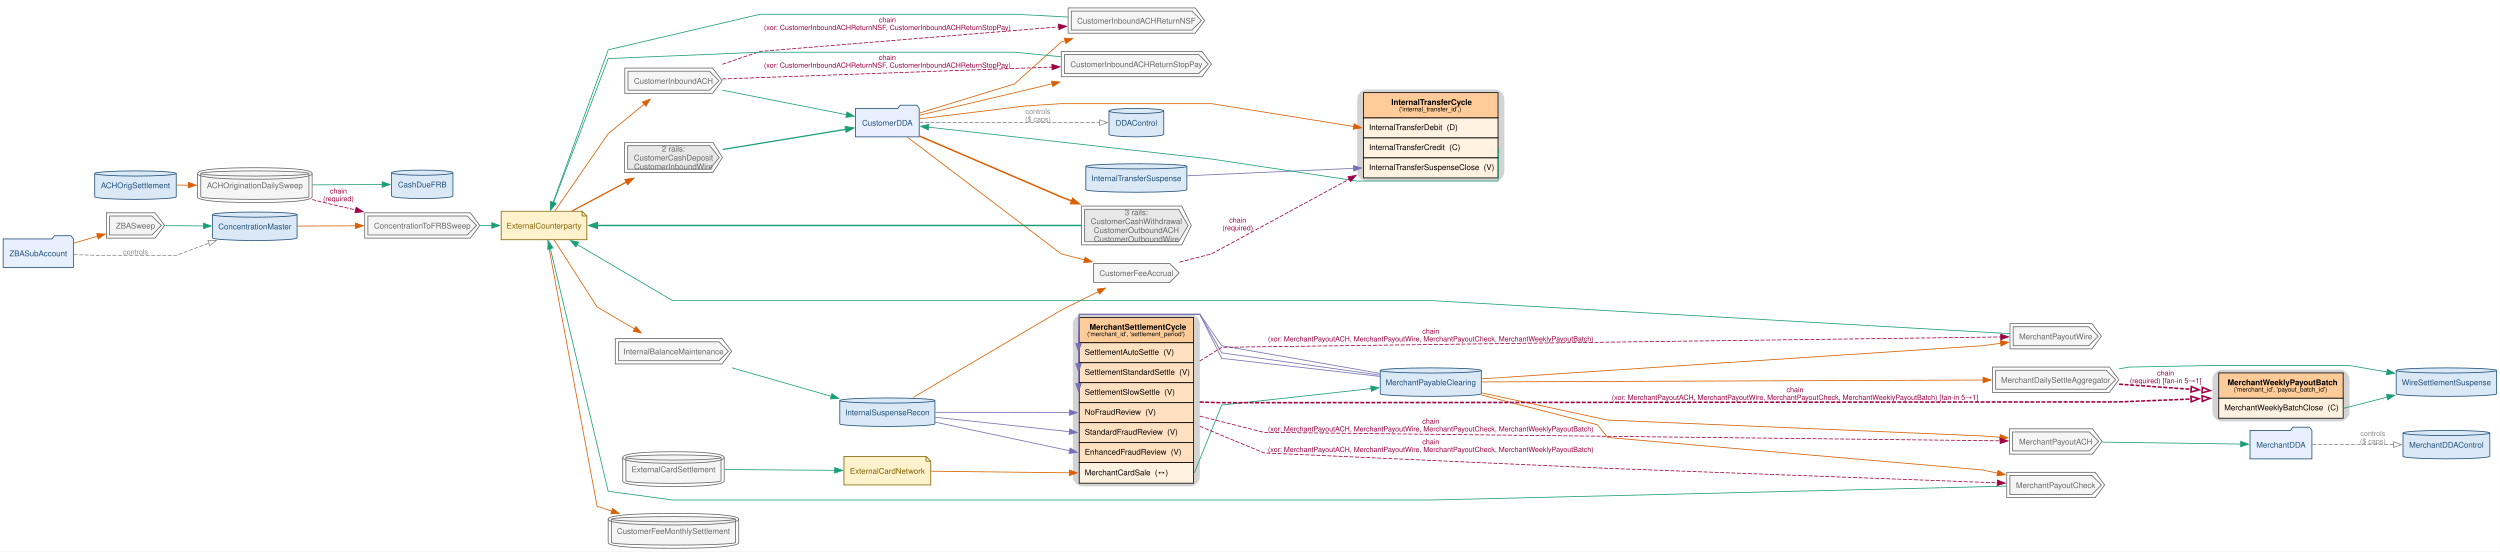
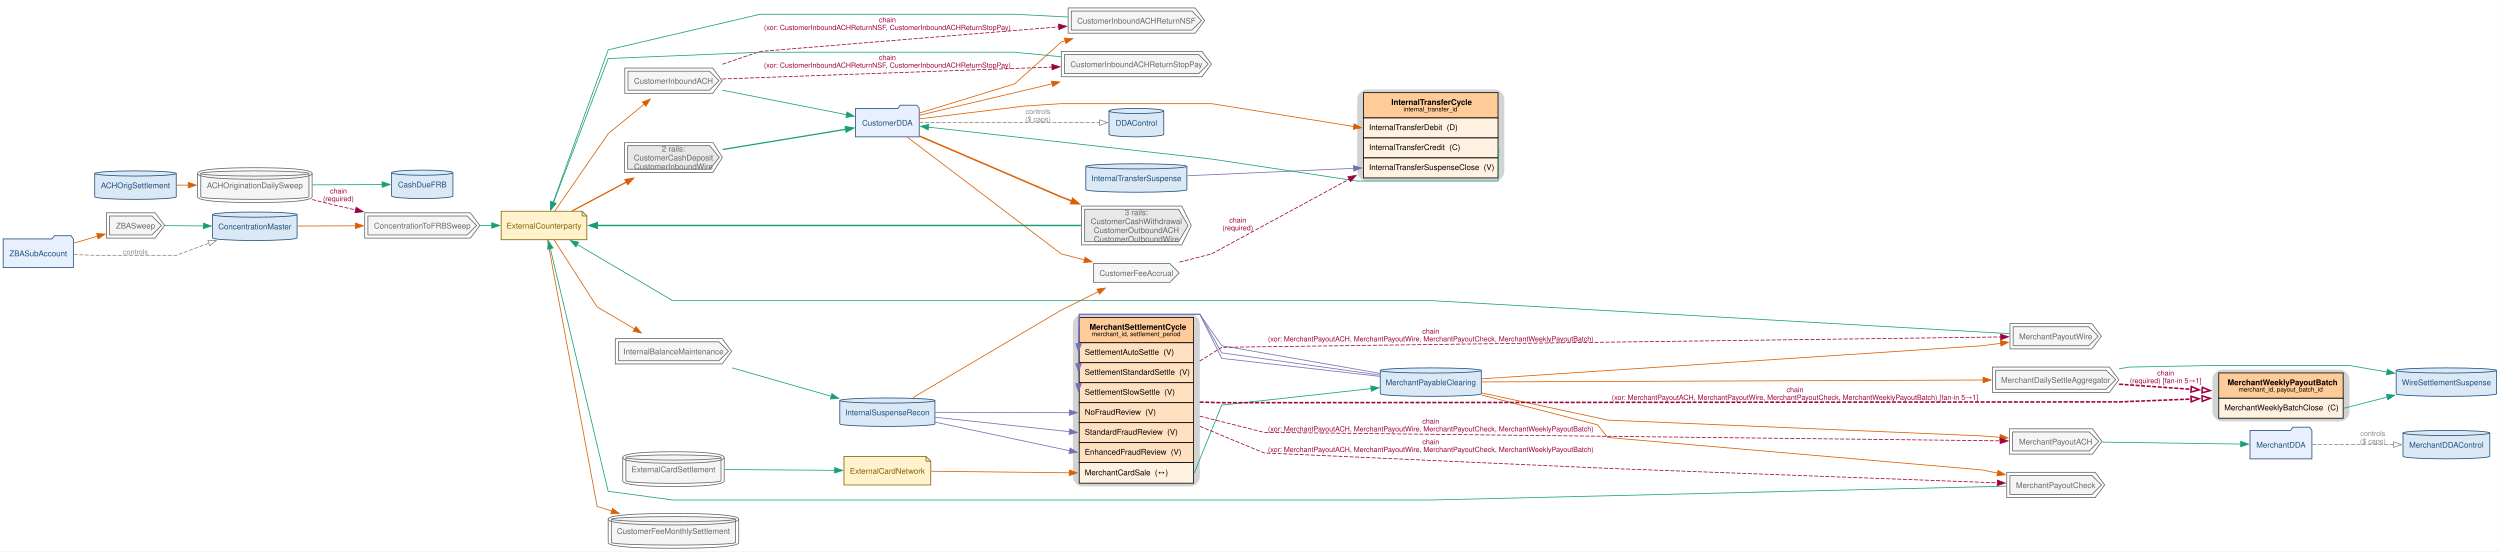
<svg xmlns="http://www.w3.org/2000/svg" width="3160pt" height="697pt" viewBox="0.00 0.00 3160.00 697.00">
  <g id="graph0" class="graph" transform="scale(1 1) rotate(0) translate(4 693)">
    <polygon fill="white" stroke="none" points="-4,4 -4,-693 3155.75,-693 3155.75,4 -4,4" />
    <g id="node1" class="node">
      <path fill="#dbe9f6" stroke="#1f4e79" d="M218.75,-473.73C218.75,-475.53 195.67,-477 167.25,-477 138.83,-477 115.75,-475.53 115.75,-473.73 115.75,-473.73 115.75,-444.27 115.75,-444.27 115.75,-442.47 138.83,-441 167.25,-441 195.67,-441 218.75,-442.47 218.75,-444.27 218.75,-444.27 218.75,-473.73 218.75,-473.73" />
      <path fill="none" stroke="#1f4e79" d="M218.75,-473.73C218.75,-471.92 195.67,-470.45 167.25,-470.45 138.83,-470.45 115.75,-471.92 115.75,-473.73" />
      <text xml:space="preserve" text-anchor="middle" x="167.25" y="-455.12" font-family="Helvetica,sans-Serif" font-size="10.00" fill="#1f4e79">ACHOrigSettlement</text>
    </g>
    <g id="node22" class="node">
      <path fill="#f5f5f5" stroke="#666666" d="M386.5,-473.73C386.5,-475.53 355.85,-477 318.12,-477 280.4,-477 249.75,-475.53 249.75,-473.73 249.75,-473.73 249.75,-444.27 249.75,-444.27 249.75,-442.47 280.4,-441 318.12,-441 355.85,-441 386.5,-442.47 386.5,-444.27 386.5,-444.27 386.5,-473.73 386.5,-473.73" />
      <path fill="none" stroke="#666666" d="M386.5,-473.73C386.5,-471.92 355.85,-470.45 318.12,-470.45 280.4,-470.45 249.75,-471.92 249.75,-473.73" />
      <path fill="none" stroke="#666666" d="M390.5,-473.73C390.5,-479.35 355.95,-481 318.12,-481 280.3,-481 245.75,-479.35 245.75,-473.73 245.75,-473.73 245.75,-444.27 245.75,-444.27 245.75,-438.65 280.3,-437 318.12,-437 355.95,-437 390.5,-438.65 390.5,-444.27 390.5,-444.27 390.5,-473.73 390.5,-473.73" />
      <path fill="none" stroke="#666666" d="M390.5,-473.73C390.5,-468.11 355.95,-466.45 318.12,-466.45 280.3,-466.45 245.75,-468.11 245.75,-473.73" />
      <text xml:space="preserve" text-anchor="middle" x="318.12" y="-455.12" font-family="Helvetica,sans-Serif" font-size="10.00" fill="#666666">ACHOriginationDailySweep</text>
    </g>
    <g id="edge12" class="edge">
      <path fill="none" stroke="#d95f02" d="M219.07,-459C223.99,-459 229.06,-459 234.18,-459" />
      <polygon fill="#d95f02" stroke="#d95f02" points="233.94,-462.5 243.94,-459 233.94,-455.5 233.94,-462.5" />
    </g>
    <g id="node2" class="node">
      <path fill="#dbe9f6" stroke="#1f4e79" d="M568.5,-474.73C568.5,-476.53 551.13,-478 529.75,-478 508.37,-478 491,-476.53 491,-474.73 491,-474.73 491,-445.27 491,-445.27 491,-443.47 508.37,-442 529.75,-442 551.13,-442 568.5,-443.47 568.5,-445.27 568.5,-445.27 568.5,-474.73 568.5,-474.73" />
      <path fill="none" stroke="#1f4e79" d="M568.5,-474.73C568.5,-472.92 551.13,-471.45 529.75,-471.45 508.37,-471.45 491,-472.92 491,-474.73" />
      <text xml:space="preserve" text-anchor="middle" x="529.75" y="-456.12" font-family="Helvetica,sans-Serif" font-size="10.00" fill="#1f4e79">CashDueFRB</text>
    </g>
    <g id="node3" class="node">
      <path fill="#dbe9f6" stroke="#1f4e79" d="M371.5,-421.73C371.5,-423.53 347.58,-425 318.12,-425 288.67,-425 264.75,-423.53 264.75,-421.73 264.75,-421.73 264.75,-392.27 264.75,-392.27 264.75,-390.47 288.67,-389 318.12,-389 347.58,-389 371.5,-390.47 371.5,-392.27 371.5,-392.27 371.5,-421.73 371.5,-421.73" />
      <path fill="none" stroke="#1f4e79" d="M371.5,-421.73C371.5,-419.92 347.58,-418.45 318.12,-418.45 288.67,-418.45 264.75,-419.92 264.75,-421.73" />
      <text xml:space="preserve" text-anchor="middle" x="318.12" y="-403.12" font-family="Helvetica,sans-Serif" font-size="10.00" fill="#1f4e79">ConcentrationMaster</text>
    </g>
    <g id="node21" class="node">
      <polygon fill="#f5f5f5" stroke="#666666" points="586.5,-420 461,-420 461,-396 586.5,-396 598.5,-408 586.5,-420" />
      <polygon fill="none" stroke="#666666" points="590.5,-424 457,-424 457,-392 590.5,-392 602.5,-408 590.5,-424" />
      <text xml:space="preserve" text-anchor="middle" x="529.75" y="-404.12" font-family="Helvetica,sans-Serif" font-size="10.00" fill="#666666">ConcentrationToFRBSweep</text>
    </g>
    <g id="edge10" class="edge">
      <path fill="none" stroke="#d95f02" d="M371.75,-407.25C394.05,-407.36 420.57,-407.48 445.42,-407.6" />
      <polygon fill="#d95f02" stroke="#d95f02" points="445.16,-411.1 455.18,-407.65 445.2,-404.1 445.16,-411.1" />
    </g>
    <g id="node4" class="node">
      <polygon fill="#e8f0ff" stroke="#1f4e79" points="1157.88,-556 1154.88,-560 1133.88,-560 1130.88,-556 1077.38,-556 1077.38,-520 1157.88,-520 1157.88,-556" />
      <text xml:space="preserve" text-anchor="middle" x="1117.62" y="-534.12" font-family="Helvetica,sans-Serif" font-size="10.00" fill="#1f4e79">CustomerDDA</text>
    </g>
    <g id="node5" class="node">
      <path fill="#dbe9f6" stroke="#1f4e79" d="M1467,-552.73C1467,-554.53 1451.48,-556 1432.38,-556 1413.27,-556 1397.75,-554.53 1397.75,-552.73 1397.75,-552.73 1397.75,-523.27 1397.75,-523.27 1397.75,-521.47 1413.27,-520 1432.38,-520 1451.48,-520 1467,-521.47 1467,-523.27 1467,-523.27 1467,-552.73 1467,-552.73" />
      <path fill="none" stroke="#1f4e79" d="M1467,-552.73C1467,-550.92 1451.48,-549.45 1432.38,-549.45 1413.27,-549.45 1397.75,-550.92 1397.75,-552.73" />
      <text xml:space="preserve" text-anchor="middle" x="1432.38" y="-534.12" font-family="Helvetica,sans-Serif" font-size="10.00" fill="#1f4e79">DDAControl</text>
    </g>
    <g id="edge52" class="edge">
      <path fill="none" stroke="#888888" stroke-dasharray="5,2" d="M1158.24,-538C1216.45,-538 1324.83,-538 1386.11,-538" />
      <polygon fill="none" stroke="#888888" points="1385.83,-541.5 1395.83,-538 1385.83,-534.5 1385.83,-541.5" />
      <text xml:space="preserve" text-anchor="middle" x="1308" y="-548.95" font-family="Helvetica,sans-Serif" font-size="9.00" fill="#888888">controls</text>
      <text xml:space="preserve" text-anchor="middle" x="1308" y="-539.2" font-family="Helvetica,sans-Serif" font-size="9.00" fill="#888888">($ caps)</text>
    </g>
    <g id="node15" class="node">
      <path fill="lightgrey" stroke="none" d="M1885.5,-579.88C1885.5,-579.88 1723.5,-579.88 1723.5,-579.88 1717.5,-579.88 1711.5,-573.88 1711.5,-567.88 1711.5,-567.88 1711.5,-476.12 1711.5,-476.12 1711.5,-470.12 1717.5,-464.12 1723.5,-464.12 1723.5,-464.12 1885.5,-464.12 1885.5,-464.12 1891.5,-464.12 1897.5,-470.12 1897.5,-476.12 1897.5,-476.12 1897.5,-567.88 1897.5,-567.88 1897.5,-573.88 1891.5,-579.88 1885.5,-579.88" />
      <polygon fill="#ffcc99" stroke="none" points="1719.5,-543.88 1719.5,-575.88 1889.5,-575.88 1889.5,-543.88 1719.5,-543.88" />
      <polygon fill="none" stroke="black" points="1719.5,-543.88 1719.5,-575.88 1889.5,-575.88 1889.5,-543.88 1719.5,-543.88" />
      <text xml:space="preserve" text-anchor="start" x="1754.62" y="-560.38" font-family="Helvetica,sans-Serif" font-weight="bold" font-size="10.00">InternalTransferCycle</text>
-       <text xml:space="preserve" text-anchor="start" x="1764.38" y="-552.27" font-family="Helvetica,sans-Serif" font-size="8.00">('internal_transfer_id',)</text>
+       <text xml:space="preserve" text-anchor="start" x="1770" y="-552.27" font-family="Helvetica,sans-Serif" font-size="8.00">internal_transfer_id</text>
      <polygon fill="#fff2e0" stroke="none" points="1719.5,-518.62 1719.5,-543.88 1889.5,-543.88 1889.5,-518.62 1719.5,-518.62" />
      <polygon fill="none" stroke="black" points="1719.5,-518.62 1719.5,-543.88 1889.5,-543.88 1889.5,-518.62 1719.5,-518.62" />
      <text xml:space="preserve" text-anchor="start" x="1726.5" y="-528.62" font-family="Helvetica,sans-Serif" font-size="10.00">InternalTransferDebit  (D)</text>
      <polygon fill="#fff2e0" stroke="none" points="1719.5,-493.38 1719.5,-518.62 1889.5,-518.62 1889.5,-493.38 1719.5,-493.38" />
      <polygon fill="none" stroke="black" points="1719.5,-493.38 1719.5,-518.62 1889.5,-518.62 1889.5,-493.38 1719.5,-493.38" />
      <text xml:space="preserve" text-anchor="start" x="1726.5" y="-503.38" font-family="Helvetica,sans-Serif" font-size="10.00">InternalTransferCredit  (C)</text>
      <polygon fill="#fff2e0" stroke="none" points="1719.5,-468.12 1719.5,-493.38 1889.5,-493.38 1889.5,-468.12 1719.5,-468.12" />
      <polygon fill="none" stroke="black" points="1719.5,-468.12 1719.5,-493.38 1889.5,-493.38 1889.5,-468.12 1719.5,-468.12" />
      <text xml:space="preserve" text-anchor="start" x="1726.5" y="-478.12" font-family="Helvetica,sans-Serif" font-size="10.00">InternalTransferSuspenseClose  (V)</text>
    </g>
    <g id="edge3" class="edge">
      <path fill="none" stroke="#d95f02" d="M1158.29,-542.82C1209.32,-549.02 1291.5,-559 1291.5,-559 1291.5,-559 1337.5,-562 1337.5,-562 1337.5,-562 1527.25,-562 1527.25,-562 1527.25,-562 1666.57,-539.6 1707.39,-533.04" />
      <polygon fill="#d95f02" stroke="#d95f02" points="1707.69,-536.53 1717.01,-531.49 1706.58,-529.62 1707.69,-536.53" />
    </g>
    <g id="node19" class="node">
      <polygon fill="#f5f5f5" stroke="#666666" points="1474.5,-360 1378.25,-360 1378.25,-336 1474.5,-336 1486.5,-348 1474.5,-360" />
      <text xml:space="preserve" text-anchor="middle" x="1432.38" y="-344.12" font-family="Helvetica,sans-Serif" font-size="10.00" fill="#666666">CustomerFeeAccrual</text>
    </g>
    <g id="edge6" class="edge">
      <path fill="none" stroke="#d95f02" d="M1142.88,-519.6C1199.87,-476.38 1337.5,-372 1337.5,-372 1337.5,-372 1350.47,-368.68 1366.77,-364.52" />
      <polygon fill="#d95f02" stroke="#d95f02" points="1367.57,-367.93 1376.39,-362.06 1365.83,-361.14 1367.57,-367.93" />
    </g>
    <g id="node25" class="node">
      <polygon fill="#f5f5f5" stroke="#666666" points="1502.62,-679 1350.12,-679 1350.12,-655 1502.62,-655 1514.62,-667 1502.62,-679" />
      <polygon fill="none" stroke="#666666" points="1506.62,-683 1346.12,-683 1346.12,-651 1506.62,-651 1518.62,-667 1506.62,-683" />
      <text xml:space="preserve" text-anchor="middle" x="1432.38" y="-663.12" font-family="Helvetica,sans-Serif" font-size="10.00" fill="#666666">CustomerInboundACHReturnNSF</text>
    </g>
    <g id="edge17" class="edge">
      <path fill="none" stroke="#d95f02" d="M1158.14,-550.11C1205.49,-564.62 1278.5,-587 1278.5,-587 1278.5,-587 1337.5,-640 1337.5,-640 1337.5,-640 1339.31,-640.52 1342.44,-641.42" />
      <polygon fill="#d95f02" stroke="#d95f02" points="1341.39,-644.76 1351.97,-644.16 1343.33,-638.03 1341.39,-644.76" />
    </g>
    <g id="node26" class="node">
      <polygon fill="#f5f5f5" stroke="#666666" points="1511.25,-624 1341.5,-624 1341.5,-600 1511.25,-600 1523.25,-612 1511.25,-624" />
      <polygon fill="none" stroke="#666666" points="1515.25,-628 1337.5,-628 1337.5,-596 1515.25,-596 1527.25,-612 1515.25,-628" />
      <text xml:space="preserve" text-anchor="middle" x="1432.38" y="-608.12" font-family="Helvetica,sans-Serif" font-size="10.00" fill="#666666">CustomerInboundACHReturnStopPay</text>
    </g>
    <g id="edge19" class="edge">
      <path fill="none" stroke="#d95f02" d="M1158.24,-547.37C1200.24,-557.31 1268.35,-573.43 1326.05,-587.08" />
      <polygon fill="#d95f02" stroke="#d95f02" points="1325.05,-590.44 1335.59,-589.34 1326.66,-583.63 1325.05,-590.44" />
    </g>
    <g id="node33" class="node">
      <polygon fill="#e8e8e8" stroke="#666666" points="1485.75,-428.5 1367,-428.5 1367,-387.5 1485.75,-387.5 1497.75,-408 1485.75,-428.5" />
      <polygon fill="none" stroke="#666666" points="1489.75,-432.5 1363,-432.5 1363,-383.5 1489.75,-383.5 1501.75,-408 1489.75,-432.5" />
      <text xml:space="preserve" text-anchor="middle" x="1432.38" y="-421" font-family="Helvetica,sans-Serif" font-size="10.00" fill="#666666">3 rails:</text>
      <text xml:space="preserve" text-anchor="middle" x="1432.38" y="-409.75" font-family="Helvetica,sans-Serif" font-size="10.00" fill="#666666">CustomerCashWithdrawal</text>
      <text xml:space="preserve" text-anchor="middle" x="1432.38" y="-398.5" font-family="Helvetica,sans-Serif" font-size="10.00" fill="#666666">CustomerOutboundACH</text>
      <text xml:space="preserve" text-anchor="middle" x="1432.38" y="-387.25" font-family="Helvetica,sans-Serif" font-size="10.00" fill="#666666">CustomerOutboundWire</text>
    </g>
    <g id="edge41" class="edge">
      <path fill="none" stroke="#d95f02" stroke-width="1.9" d="M1158.26,-520.98C1221.34,-493.89 1337.5,-444 1337.5,-444 1337.5,-444 1342.74,-441.99 1350.75,-438.92" />
      <polygon fill="#d95f02" stroke="#d95f02" stroke-width="1.9" points="1351.89,-442.23 1359.97,-435.38 1349.38,-435.7 1351.89,-442.23" />
    </g>
    <g id="node6" class="node">
      <polygon fill="#fff2cc" stroke="#7f6000" points="1166.5,-116 1062.75,-116 1062.75,-80 1172.5,-80 1172.5,-110 1166.5,-116" />
      <polyline fill="none" stroke="#7f6000" points="1166.5,-116 1166.5,-110" />
      <polyline fill="none" stroke="#7f6000" points="1172.5,-110 1166.5,-110" />
      <text xml:space="preserve" text-anchor="middle" x="1117.62" y="-94.12" font-family="Helvetica,sans-Serif" font-size="10.00" fill="#7f6000">ExternalCardNetwork</text>
    </g>
    <g id="node16" class="node">
      <path fill="lightgrey" stroke="none" d="M1500.62,-295.75C1500.62,-295.75 1364.12,-295.75 1364.12,-295.75 1358.12,-295.75 1352.12,-289.75 1352.12,-283.75 1352.12,-283.75 1352.12,-90.25 1352.12,-90.25 1352.12,-84.25 1358.12,-78.25 1364.12,-78.25 1364.12,-78.25 1500.62,-78.25 1500.62,-78.25 1506.62,-78.25 1512.62,-84.25 1512.62,-90.25 1512.62,-90.25 1512.62,-283.75 1512.62,-283.75 1512.62,-289.75 1506.62,-295.75 1500.62,-295.75" />
      <polygon fill="#ffcc99" stroke="none" points="1360.12,-259.75 1360.12,-291.75 1504.62,-291.75 1504.62,-259.75 1360.12,-259.75" />
      <polygon fill="none" stroke="black" points="1360.12,-259.75 1360.12,-291.75 1504.62,-291.75 1504.62,-259.75 1360.12,-259.75" />
      <text xml:space="preserve" text-anchor="start" x="1373.12" y="-276.25" font-family="Helvetica,sans-Serif" font-weight="bold" font-size="10.00">MerchantSettlementCycle</text>
-       <text xml:space="preserve" text-anchor="start" x="1370.12" y="-268.15" font-family="Helvetica,sans-Serif" font-size="8.00">('merchant_id', 'settlement_period')</text>
+       <text xml:space="preserve" text-anchor="start" x="1376.12" y="-268.15" font-family="Helvetica,sans-Serif" font-size="8.00">merchant_id, settlement_period</text>
      <polygon fill="#ffe1c2" stroke="none" points="1360.12,-234.5 1360.12,-259.75 1504.62,-259.75 1504.62,-234.5 1360.12,-234.5" />
      <polygon fill="none" stroke="black" points="1360.12,-234.5 1360.12,-259.75 1504.62,-259.75 1504.62,-234.5 1360.12,-234.5" />
      <text xml:space="preserve" text-anchor="start" x="1367.12" y="-244.5" font-family="Helvetica,sans-Serif" font-size="10.00">SettlementAutoSettle  (V)</text>
      <polygon fill="#ffe1c2" stroke="none" points="1360.12,-209.25 1360.12,-234.5 1504.62,-234.5 1504.62,-209.25 1360.12,-209.25" />
      <polygon fill="none" stroke="black" points="1360.12,-209.25 1360.12,-234.5 1504.62,-234.5 1504.62,-209.25 1360.12,-209.25" />
      <text xml:space="preserve" text-anchor="start" x="1367.12" y="-219.25" font-family="Helvetica,sans-Serif" font-size="10.00">SettlementStandardSettle  (V)</text>
      <polygon fill="#ffe1c2" stroke="none" points="1360.12,-184 1360.12,-209.25 1504.62,-209.25 1504.62,-184 1360.12,-184" />
      <polygon fill="none" stroke="black" points="1360.12,-184 1360.12,-209.25 1504.62,-209.25 1504.62,-184 1360.12,-184" />
      <text xml:space="preserve" text-anchor="start" x="1367.12" y="-194" font-family="Helvetica,sans-Serif" font-size="10.00">SettlementSlowSettle  (V)</text>
      <polygon fill="#ffe1c2" stroke="none" points="1360.12,-158.75 1360.12,-184 1504.62,-184 1504.62,-158.75 1360.12,-158.75" />
      <polygon fill="none" stroke="black" points="1360.12,-158.75 1360.12,-184 1504.62,-184 1504.62,-158.75 1360.12,-158.75" />
      <text xml:space="preserve" text-anchor="start" x="1367.12" y="-168.75" font-family="Helvetica,sans-Serif" font-size="10.00">NoFraudReview  (V)</text>
      <polygon fill="#ffe1c2" stroke="none" points="1360.12,-133.5 1360.12,-158.75 1504.62,-158.75 1504.62,-133.5 1360.12,-133.5" />
      <polygon fill="none" stroke="black" points="1360.12,-133.5 1360.12,-158.75 1504.62,-158.75 1504.62,-133.5 1360.12,-133.5" />
      <text xml:space="preserve" text-anchor="start" x="1367.12" y="-143.5" font-family="Helvetica,sans-Serif" font-size="10.00">StandardFraudReview  (V)</text>
      <polygon fill="#ffe1c2" stroke="none" points="1360.12,-108.25 1360.12,-133.5 1504.62,-133.5 1504.62,-108.25 1360.12,-108.25" />
      <polygon fill="none" stroke="black" points="1360.12,-108.25 1360.12,-133.5 1504.62,-133.5 1504.62,-108.25 1360.12,-108.25" />
      <text xml:space="preserve" text-anchor="start" x="1367.12" y="-118.25" font-family="Helvetica,sans-Serif" font-size="10.00">EnhancedFraudReview  (V)</text>
      <polygon fill="#fff2e0" stroke="none" points="1360.12,-82.25 1360.12,-108.25 1504.62,-108.25 1504.62,-82.25 1360.12,-82.25" />
      <polygon fill="none" stroke="black" points="1360.12,-82.25 1360.12,-108.25 1504.62,-108.25 1504.62,-82.25 1360.12,-82.25" />
      <text xml:space="preserve" text-anchor="start" x="1367.12" y="-92.25" font-family="Helvetica,sans-Serif" font-size="10.00">MerchantCardSale  (↔)</text>
    </g>
    <g id="edge21" class="edge">
      <path fill="none" stroke="#d95f02" d="M1172.9,-97.38C1230.53,-96.72 1317.45,-95.73 1348.02,-95.38" />
      <polygon fill="#d95f02" stroke="#d95f02" points="1347.65,-98.88 1357.61,-95.27 1347.57,-91.88 1347.65,-98.88" />
    </g>
    <g id="node7" class="node">
      <polygon fill="#fff2cc" stroke="#7f6000" points="731.75,-426 629.5,-426 629.5,-390 737.75,-390 737.75,-420 731.75,-426" />
      <polyline fill="none" stroke="#7f6000" points="731.75,-426 731.75,-420" />
      <polyline fill="none" stroke="#7f6000" points="737.75,-420 731.75,-420" />
      <text xml:space="preserve" text-anchor="middle" x="683.62" y="-404.12" font-family="Helvetica,sans-Serif" font-size="10.00" fill="#7f6000">ExternalCounterparty</text>
    </g>
    <g id="node18" class="node">
      <polygon fill="#f5f5f5" stroke="#666666" points="892.75,-603 789.75,-603 789.75,-579 892.75,-579 904.75,-591 892.75,-603" />
      <polygon fill="none" stroke="#666666" points="896.75,-607 785.75,-607 785.75,-575 896.75,-575 908.75,-591 896.75,-607" />
      <text xml:space="preserve" text-anchor="middle" x="847.25" y="-587.12" font-family="Helvetica,sans-Serif" font-size="10.00" fill="#666666">CustomerInboundACH</text>
    </g>
    <g id="edge1" class="edge">
      <path fill="none" stroke="#d95f02" d="M697.32,-426.38C719.91,-459.09 764.75,-524 764.75,-524 764.75,-524 788.43,-543.47 810.26,-561.41" />
      <polygon fill="#d95f02" stroke="#d95f02" points="808,-564.08 817.94,-567.73 812.44,-558.67 808,-564.08" />
    </g>
    <g id="node23" class="node">
      <path fill="#f5f5f5" stroke="#666666" d="M925.75,-36.73C925.75,-38.53 890.57,-40 847.25,-40 803.93,-40 768.75,-38.53 768.75,-36.73 768.75,-36.73 768.75,-7.27 768.75,-7.27 768.75,-5.47 803.93,-4 847.25,-4 890.57,-4 925.75,-5.47 925.75,-7.27 925.75,-7.27 925.75,-36.73 925.75,-36.73" />
      <path fill="none" stroke="#666666" d="M925.75,-36.73C925.75,-34.92 890.57,-33.45 847.25,-33.45 803.93,-33.45 768.75,-34.92 768.75,-36.73" />
      <path fill="none" stroke="#666666" d="M929.75,-36.73C929.75,-42.37 890.65,-44 847.25,-44 803.85,-44 764.75,-42.37 764.75,-36.73 764.75,-36.73 764.75,-7.27 764.75,-7.27 764.75,-1.63 803.85,0 847.25,0 890.65,0 929.75,-1.63 929.75,-7.27 929.75,-7.27 929.75,-36.73 929.75,-36.73" />
      <path fill="none" stroke="#666666" d="M929.75,-36.73C929.75,-31.08 890.65,-29.45 847.25,-29.45 803.85,-29.45 764.75,-31.08 764.75,-36.73" />
      <text xml:space="preserve" text-anchor="middle" x="847.25" y="-18.12" font-family="Helvetica,sans-Serif" font-size="10.00" fill="#666666">CustomerFeeMonthlySettlement</text>
    </g>
    <g id="edge14" class="edge">
      <path fill="none" stroke="#d95f02" d="M688,-389.91C701.47,-317.57 750.75,-53 750.75,-53 750.75,-53 758.38,-50.52 769.32,-46.97" />
      <polygon fill="#d95f02" stroke="#d95f02" points="770.31,-50.33 778.74,-43.91 768.15,-43.67 770.31,-50.33" />
    </g>
    <g id="node24" class="node">
      <polygon fill="#f5f5f5" stroke="#666666" points="904.75,-261 777.75,-261 777.75,-237 904.75,-237 916.75,-249 904.75,-261" />
      <polygon fill="none" stroke="#666666" points="908.75,-265 773.75,-265 773.75,-233 908.75,-233 920.75,-249 908.75,-265" />
      <text xml:space="preserve" text-anchor="middle" x="847.25" y="-245.12" font-family="Helvetica,sans-Serif" font-size="10.00" fill="#666666">InternalBalanceMaintenance</text>
    </g>
    <g id="edge15" class="edge">
      <path fill="none" stroke="#d95f02" d="M696.45,-389.59C715.47,-359.96 750.75,-305 750.75,-305 750.75,-305 774.42,-291.12 798.19,-277.18" />
      <polygon fill="#d95f02" stroke="#d95f02" points="799.8,-280.3 806.65,-272.22 796.25,-274.26 799.8,-280.3" />
    </g>
    <g id="node32" class="node">
      <polygon fill="#e8e8e8" stroke="#666666" points="893.12,-508.88 789.38,-508.88 789.38,-479.12 893.12,-479.12 905.12,-494 893.12,-508.88" />
      <polygon fill="none" stroke="#666666" points="897.12,-512.88 785.38,-512.88 785.38,-475.12 897.12,-475.12 909.12,-494 897.12,-512.88" />
      <text xml:space="preserve" text-anchor="middle" x="847.25" y="-501.38" font-family="Helvetica,sans-Serif" font-size="10.00" fill="#666666">2 rails:</text>
      <text xml:space="preserve" text-anchor="middle" x="847.25" y="-490.12" font-family="Helvetica,sans-Serif" font-size="10.00" fill="#666666">CustomerCashDeposit</text>
      <text xml:space="preserve" text-anchor="middle" x="847.25" y="-478.88" font-family="Helvetica,sans-Serif" font-size="10.00" fill="#666666">CustomerInboundWire</text>
    </g>
    <g id="edge39" class="edge">
      <path fill="none" stroke="#d95f02" stroke-width="1.6" d="M719.3,-426.45C739.32,-437.1 765.02,-450.78 788.05,-463.03" />
      <polygon fill="#d95f02" stroke="#d95f02" stroke-width="1.6" points="786.15,-465.99 796.62,-467.59 789.44,-459.81 786.15,-465.99" />
    </g>
    <g id="node8" class="node">
      <path fill="#dbe9f6" stroke="#1f4e79" d="M1177.75,-186.73C1177.75,-188.53 1150.8,-190 1117.62,-190 1084.45,-190 1057.5,-188.53 1057.5,-186.73 1057.5,-186.73 1057.5,-157.27 1057.5,-157.27 1057.5,-155.47 1084.45,-154 1117.62,-154 1150.8,-154 1177.75,-155.47 1177.75,-157.27 1177.75,-157.27 1177.75,-186.73 1177.75,-186.73" />
      <path fill="none" stroke="#1f4e79" d="M1177.75,-186.73C1177.75,-184.92 1150.8,-183.45 1117.62,-183.45 1084.45,-183.45 1057.5,-184.92 1057.5,-186.73" />
      <text xml:space="preserve" text-anchor="middle" x="1117.62" y="-168.12" font-family="Helvetica,sans-Serif" font-size="10.00" fill="#1f4e79">InternalSuspenseRecon</text>
    </g>
    <g id="edge33" class="edge">
      <path fill="none" stroke="#7570b3" d="M1178.07,-171.85C1235.38,-171.7 1317.69,-171.48 1347.66,-171.4" />
      <polygon fill="#7570b3" stroke="#7570b3" points="1347.62,-174.91 1357.61,-171.38 1347.6,-167.91 1347.62,-174.91" />
    </g>
    <g id="edge34" class="edge">
      <path fill="none" stroke="#7570b3" d="M1178.07,-165.6C1235.66,-159.41 1318.49,-150.5 1348.09,-147.31" />
      <polygon fill="#7570b3" stroke="#7570b3" points="1348.05,-150.84 1357.62,-146.29 1347.3,-143.88 1348.05,-150.84" />
    </g>
    <g id="edge35" class="edge">
      <path fill="none" stroke="#7570b3" d="M1178.07,-159.36C1235.66,-147.12 1318.49,-129.51 1348.09,-123.22" />
      <polygon fill="#7570b3" stroke="#7570b3" points="1348.59,-126.69 1357.64,-121.19 1347.14,-119.85 1348.59,-126.69" />
    </g>
    <g id="edge7" class="edge">
      <path fill="none" stroke="#d95f02" d="M1149.98,-190.48C1210.51,-226.15 1337.5,-301 1337.5,-301 1337.5,-301 1361.04,-312.78 1384.54,-324.55" />
      <polygon fill="#d95f02" stroke="#d95f02" points="1382.68,-327.53 1393.19,-328.88 1385.81,-321.28 1382.68,-327.53" />
    </g>
    <g id="node9" class="node">
      <path fill="#dbe9f6" stroke="#1f4e79" d="M1496.25,-482.73C1496.25,-484.53 1467.62,-486 1432.38,-486 1397.13,-486 1368.5,-484.53 1368.5,-482.73 1368.5,-482.73 1368.5,-453.27 1368.5,-453.27 1368.5,-451.47 1397.13,-450 1432.38,-450 1467.62,-450 1496.25,-451.47 1496.25,-453.27 1496.25,-453.27 1496.25,-482.73 1496.25,-482.73" />
      <path fill="none" stroke="#1f4e79" d="M1496.25,-482.73C1496.25,-480.92 1467.62,-479.45 1432.38,-479.45 1397.13,-479.45 1368.5,-480.92 1368.5,-482.73" />
      <text xml:space="preserve" text-anchor="middle" x="1432.38" y="-464.12" font-family="Helvetica,sans-Serif" font-size="10.00" fill="#1f4e79">InternalTransferSuspense</text>
    </g>
    <g id="edge5" class="edge">
      <path fill="none" stroke="#7570b3" d="M1496.65,-470.83C1566.05,-473.93 1672.2,-478.68 1707.01,-480.24" />
      <polygon fill="#7570b3" stroke="#7570b3" points="1706.84,-483.73 1716.99,-480.68 1707.15,-476.74 1706.84,-483.73" />
    </g>
    <g id="node10" class="node">
      <polygon fill="#e8f0ff" stroke="#1f4e79" points="2918.25,-149 2915.25,-153 2894.25,-153 2891.25,-149 2840,-149 2840,-113 2918.25,-113 2918.25,-149" />
      <text xml:space="preserve" text-anchor="middle" x="2879.12" y="-127.12" font-family="Helvetica,sans-Serif" font-size="10.00" fill="#1f4e79">MerchantDDA</text>
    </g>
    <g id="node11" class="node">
      <path fill="#dbe9f6" stroke="#1f4e79" d="M3143.12,-145.73C3143.12,-147.53 3118.53,-149 3088.25,-149 3057.97,-149 3033.38,-147.53 3033.38,-145.73 3033.38,-145.73 3033.38,-116.27 3033.38,-116.27 3033.38,-114.47 3057.97,-113 3088.25,-113 3118.53,-113 3143.12,-114.47 3143.12,-116.27 3143.12,-116.27 3143.12,-145.73 3143.12,-145.73" />
      <path fill="none" stroke="#1f4e79" d="M3143.12,-145.73C3143.12,-143.92 3118.53,-142.45 3088.25,-142.45 3057.97,-142.45 3033.38,-143.92 3033.38,-145.73" />
      <text xml:space="preserve" text-anchor="middle" x="3088.25" y="-127.12" font-family="Helvetica,sans-Serif" font-size="10.00" fill="#1f4e79">MerchantDDAControl</text>
    </g>
    <g id="edge53" class="edge">
      <path fill="none" stroke="#888888" stroke-dasharray="5,2" d="M2918.6,-131C2947.5,-131 2987.78,-131 3021.73,-131" />
      <polygon fill="none" stroke="#888888" points="3021.46,-134.5 3031.46,-131 3021.46,-127.5 3021.46,-134.5" />
      <text xml:space="preserve" text-anchor="middle" x="2995.25" y="-141.95" font-family="Helvetica,sans-Serif" font-size="9.00" fill="#888888">controls</text>
      <text xml:space="preserve" text-anchor="middle" x="2995.25" y="-132.2" font-family="Helvetica,sans-Serif" font-size="9.00" fill="#888888">($ caps)</text>
    </g>
    <g id="node12" class="node">
      <path fill="#dbe9f6" stroke="#1f4e79" d="M1868.38,-224.73C1868.38,-226.53 1839.75,-228 1804.5,-228 1769.25,-228 1740.62,-226.53 1740.62,-224.73 1740.62,-224.73 1740.62,-195.27 1740.62,-195.27 1740.62,-193.47 1769.25,-192 1804.5,-192 1839.75,-192 1868.38,-193.47 1868.38,-195.27 1868.38,-195.27 1868.38,-224.73 1868.38,-224.73" />
      <path fill="none" stroke="#1f4e79" d="M1868.38,-224.73C1868.38,-222.92 1839.75,-221.45 1804.5,-221.45 1769.25,-221.45 1740.62,-222.92 1740.62,-224.73" />
      <text xml:space="preserve" text-anchor="middle" x="1804.5" y="-206.12" font-family="Helvetica,sans-Serif" font-size="10.00" fill="#1f4e79">MerchantPayableClearing</text>
    </g>
    <g id="edge30" class="edge">
      <path fill="none" stroke="#7570b3" d="M1740.45,-221.02C1662.56,-234.63 1540.25,-256 1540.25,-256 1540.25,-256 1512.62,-295.75 1512.62,-295.75 1512.62,-295.75 1360.12,-295.75 1360.12,-295.75 1360.12,-295.75 1359.65,-272.77 1359.36,-258.4" />
      <polygon fill="#7570b3" stroke="#7570b3" points="1362.86,-258.56 1359.16,-248.64 1355.86,-258.71 1362.86,-258.56" />
    </g>
    <g id="edge31" class="edge">
      <path fill="none" stroke="#7570b3" d="M1740.45,-218.86C1662.56,-229.81 1540.25,-247 1540.25,-247 1540.25,-247 1512.62,-295.75 1512.62,-295.75 1512.62,-295.75 1360.12,-295.75 1360.12,-295.75 1360.12,-295.75 1359.56,-253.76 1359.28,-233.1" />
      <polygon fill="#7570b3" stroke="#7570b3" points="1362.78,-233.34 1359.15,-223.39 1355.78,-233.43 1362.78,-233.34" />
    </g>
    <g id="edge32" class="edge">
      <path fill="none" stroke="#7570b3" d="M1740.45,-217.19C1662.56,-226.06 1540.25,-240 1540.25,-240 1540.25,-240 1512.62,-295.75 1512.62,-295.75 1512.62,-295.75 1360.12,-295.75 1360.12,-295.75 1360.12,-295.75 1359.5,-234.03 1359.24,-208" />
      <polygon fill="#7570b3" stroke="#7570b3" points="1362.74,-208.1 1359.14,-198.14 1355.74,-208.17 1362.74,-208.1" />
    </g>
    <g id="node27" class="node">
      <polygon fill="#f5f5f5" stroke="#666666" points="2636.88,-147 2539.88,-147 2539.88,-123 2636.88,-123 2648.88,-135 2636.88,-147" />
      <polygon fill="none" stroke="#666666" points="2640.88,-151 2535.88,-151 2535.88,-119 2640.88,-119 2652.88,-135 2640.88,-151" />
      <text xml:space="preserve" text-anchor="middle" x="2594.38" y="-131.12" font-family="Helvetica,sans-Serif" font-size="10.00" fill="#666666">MerchantPayoutACH</text>
    </g>
    <g id="edge23" class="edge">
      <path fill="none" stroke="#d95f02" d="M1868.74,-196.37C1934.59,-182.18 2028.25,-162 2028.25,-162 2028.25,-162 2501.5,-142 2501.5,-142 2501.5,-142 2511.22,-141.26 2524.33,-140.26" />
      <polygon fill="#d95f02" stroke="#d95f02" points="2524.24,-143.78 2533.94,-139.53 2523.7,-136.8 2524.24,-143.78" />
    </g>
    <g id="node28" class="node">
      <polygon fill="#f5f5f5" stroke="#666666" points="2636.12,-280 2540.62,-280 2540.62,-256 2636.12,-256 2648.12,-268 2636.12,-280" />
      <polygon fill="none" stroke="#666666" points="2640.12,-284 2536.62,-284 2536.62,-252 2640.12,-252 2652.12,-268 2640.12,-284" />
      <text xml:space="preserve" text-anchor="middle" x="2594.38" y="-264.12" font-family="Helvetica,sans-Serif" font-size="10.00" fill="#666666">MerchantPayoutWire</text>
    </g>
    <g id="edge25" class="edge">
      <path fill="none" stroke="#d95f02" d="M1868.8,-214.18C2040.37,-225.52 2501.5,-256 2501.5,-256 2501.5,-256 2511.49,-257.31 2524.89,-259.05" />
      <polygon fill="#d95f02" stroke="#d95f02" points="2524.36,-262.52 2534.73,-260.34 2525.27,-255.57 2524.36,-262.52" />
    </g>
    <g id="node29" class="node">
      <polygon fill="#f5f5f5" stroke="#666666" points="2640.25,-92 2536.5,-92 2536.5,-68 2640.25,-68 2652.25,-80 2640.25,-92" />
      <polygon fill="none" stroke="#666666" points="2644.25,-96 2532.5,-96 2532.5,-64 2644.25,-64 2656.25,-80 2644.25,-96" />
      <text xml:space="preserve" text-anchor="middle" x="2594.38" y="-76.12" font-family="Helvetica,sans-Serif" font-size="10.00" fill="#666666">MerchantPayoutCheck</text>
    </g>
    <g id="edge27" class="edge">
      <path fill="none" stroke="#d95f02" d="M1868.72,-193.72C1930.48,-177.83 2015.25,-156 2015.25,-156 2015.25,-156 2028.25,-140 2028.25,-140 2028.25,-140 2501.5,-99 2501.5,-99 2501.5,-99 2509.55,-97.33 2520.89,-94.99" />
      <polygon fill="#d95f02" stroke="#d95f02" points="2521.53,-98.43 2530.61,-92.98 2520.11,-91.58 2521.53,-98.43" />
    </g>
    <g id="node31" class="node">
      <polygon fill="#f5f5f5" stroke="#666666" points="2658.25,-225 2518.5,-225 2518.5,-201 2658.25,-201 2670.25,-213 2658.25,-225" />
      <polygon fill="none" stroke="#666666" points="2662.25,-229 2514.5,-229 2514.5,-197 2662.25,-197 2674.25,-213 2662.25,-229" />
      <text xml:space="preserve" text-anchor="middle" x="2594.38" y="-209.12" font-family="Helvetica,sans-Serif" font-size="10.00" fill="#666666">MerchantDailySettleAggregator</text>
    </g>
    <g id="edge36" class="edge">
      <path fill="none" stroke="#d95f02" d="M1868.64,-210.24C2007.81,-210.77 2341.33,-212.04 2502.78,-212.66" />
      <polygon fill="#d95f02" stroke="#d95f02" points="2502.57,-216.15 2512.58,-212.69 2502.6,-209.15 2502.57,-216.15" />
    </g>
    <g id="node13" class="node">
      <path fill="#dbe9f6" stroke="#1f4e79" d="M3151.75,-224.73C3151.75,-226.53 3123.29,-228 3088.25,-228 3053.21,-228 3024.75,-226.53 3024.75,-224.73 3024.75,-224.73 3024.75,-195.27 3024.75,-195.27 3024.75,-193.47 3053.21,-192 3088.25,-192 3123.29,-192 3151.75,-193.47 3151.75,-195.27 3151.75,-195.27 3151.75,-224.73 3151.75,-224.73" />
      <path fill="none" stroke="#1f4e79" d="M3151.75,-224.73C3151.75,-222.92 3123.29,-221.45 3088.25,-221.45 3053.21,-221.45 3024.75,-222.92 3024.75,-224.73" />
      <text xml:space="preserve" text-anchor="middle" x="3088.25" y="-206.12" font-family="Helvetica,sans-Serif" font-size="10.00" fill="#1f4e79">WireSettlementSuspense</text>
    </g>
    <g id="node14" class="node">
      <polygon fill="#e8f0ff" stroke="#1f4e79" points="88.75,-391 85.75,-395 64.75,-395 61.75,-391 0,-391 0,-355 88.75,-355 88.75,-391" />
      <text xml:space="preserve" text-anchor="middle" x="44.38" y="-369.12" font-family="Helvetica,sans-Serif" font-size="10.00" fill="#1f4e79">ZBASubAccount</text>
    </g>
    <g id="edge54" class="edge">
      <path fill="none" stroke="#888888" stroke-dasharray="5,2" d="M89.14,-371.29C103.46,-370.73 115.75,-370.25 115.75,-370.25 115.75,-370.25 218.75,-370.25 218.75,-370.25 218.75,-370.25 238.36,-377.58 260.07,-385.69" />
      <polygon fill="none" stroke="#888888" points="258.81,-388.95 269.4,-389.17 261.26,-382.39 258.81,-388.95" />
      <text xml:space="preserve" text-anchor="middle" x="167.25" y="-371.45" font-family="Helvetica,sans-Serif" font-size="9.00" fill="#888888">controls</text>
    </g>
    <g id="node20" class="node">
      <polygon fill="#f5f5f5" stroke="#666666" points="188,-420 134.5,-420 134.5,-396 188,-396 200,-408 188,-420" />
      <polygon fill="none" stroke="#666666" points="192,-424 130.5,-424 130.5,-392 192,-392 204,-408 192,-424" />
      <text xml:space="preserve" text-anchor="middle" x="167.25" y="-404.12" font-family="Helvetica,sans-Serif" font-size="10.00" fill="#666666">ZBASweep</text>
    </g>
    <g id="edge8" class="edge">
      <path fill="none" stroke="#d95f02" d="M89.01,-385.64C98.84,-388.48 109.31,-391.51 119.27,-394.4" />
      <polygon fill="#d95f02" stroke="#d95f02" points="118.2,-397.73 128.78,-397.15 120.14,-391.01 118.2,-397.73" />
    </g>
    <g id="edge4" class="edge">
      <path fill="none" stroke="#1b9e77" d="M1890.5,-506C1890.5,-506 1889.5,-464.12 1889.5,-464.12 1889.5,-464.12 1711.5,-464.12 1711.5,-464.12 1711.5,-464.12 1527.25,-492 1527.25,-492 1527.25,-492 1279.14,-519.93 1169.58,-532.26" />
      <polygon fill="#1b9e77" stroke="#1b9e77" points="1169.23,-528.78 1159.68,-533.38 1170.01,-535.74 1169.23,-528.78" />
    </g>
    <g id="edge22" class="edge">
      <path fill="none" stroke="#1b9e77" d="M1505.62,-95.25C1505.62,-95.25 1540.25,-181 1540.25,-181 1540.25,-181 1651.37,-193.24 1729.22,-201.82" />
      <polygon fill="#1b9e77" stroke="#1b9e77" points="1728.62,-205.27 1738.94,-202.89 1729.38,-198.31 1728.62,-205.27" />
    </g>
    <g id="node17" class="node">
      <path fill="lightgrey" stroke="none" d="M2953.75,-225.62C2953.75,-225.62 2804.5,-225.62 2804.5,-225.62 2798.5,-225.62 2792.5,-219.62 2792.5,-213.62 2792.5,-213.62 2792.5,-172.38 2792.5,-172.38 2792.5,-166.38 2798.5,-160.38 2804.5,-160.38 2804.5,-160.38 2953.75,-160.38 2953.75,-160.38 2959.75,-160.38 2965.75,-166.38 2965.75,-172.38 2965.75,-172.38 2965.75,-213.62 2965.75,-213.62 2965.75,-219.62 2959.75,-225.62 2953.75,-225.62" />
      <polygon fill="#ffcc99" stroke="none" points="2800.5,-189.62 2800.5,-221.62 2957.75,-221.62 2957.75,-189.62 2800.5,-189.62" />
      <polygon fill="none" stroke="black" points="2800.5,-189.62 2800.5,-221.62 2957.75,-221.62 2957.75,-189.62 2800.5,-189.62" />
      <text xml:space="preserve" text-anchor="start" x="2811.62" y="-206.12" font-family="Helvetica,sans-Serif" font-weight="bold" font-size="10.00">MerchantWeeklyPayoutBatch</text>
-       <text xml:space="preserve" text-anchor="start" x="2819.5" y="-198.03" font-family="Helvetica,sans-Serif" font-size="8.00">('merchant_id', 'payout_batch_id')</text>
+       <text xml:space="preserve" text-anchor="start" x="2825.5" y="-198.03" font-family="Helvetica,sans-Serif" font-size="8.00">merchant_id, payout_batch_id</text>
      <polygon fill="#fff2e0" stroke="none" points="2800.5,-164.38 2800.5,-189.62 2957.75,-189.62 2957.75,-164.38 2800.5,-164.38" />
      <polygon fill="none" stroke="black" points="2800.5,-164.38 2800.5,-189.62 2957.75,-189.62 2957.75,-164.38 2800.5,-164.38" />
      <text xml:space="preserve" text-anchor="start" x="2807.5" y="-174.38" font-family="Helvetica,sans-Serif" font-size="10.00">MerchantWeeklyBatchClose  (C)</text>
    </g>
    <g id="edge49" class="edge">
      <path fill="none" stroke="#9e0142" stroke-width="2" stroke-dasharray="5,2" d="M1512.45,-184.78C1528.33,-184.33 1540.25,-184 1540.25,-184 1540.25,-184 1580.75,-184 1580.75,-184 1580.75,-184 2674.25,-185 2674.25,-185 2674.25,-185 2719.16,-186.76 2766.83,-188.63" />
      <polygon fill="none" stroke="#9e0142" stroke-width="2" points="2779.4,-192.63 2789.53,-189.52 2779.67,-185.63 2779.4,-192.63" />
      <polygon fill="none" stroke="#9e0142" stroke-width="2" points="2765.38,-192.08 2775.51,-188.97 2765.65,-185.08 2765.38,-192.08" />
      <text xml:space="preserve" text-anchor="middle" x="2264.88" y="-197.29" font-family="Helvetica,sans-Serif" font-size="9.00" fill="#9e0142">chain</text>
      <text xml:space="preserve" text-anchor="middle" x="2264.88" y="-187.54" font-family="Helvetica,sans-Serif" font-size="9.00" fill="#9e0142">(xor: MerchantPayoutACH, MerchantPayoutWire, MerchantPayoutCheck, MerchantWeeklyPayoutBatch) [fan-in 5→1]</text>
    </g>
    <g id="edge46" class="edge">
      <path fill="none" stroke="#9e0142" stroke-dasharray="5,2" d="M1512.62,-166.99C1553.03,-156.78 1593.75,-146.5 1593.75,-146.5 1593.75,-146.5 2298.09,-138.4 2524.32,-135.79" />
      <polygon fill="#9e0142" stroke="#9e0142" points="2524.2,-139.3 2534.16,-135.68 2524.12,-132.3 2524.2,-139.3" />
      <text xml:space="preserve" text-anchor="middle" x="1804.5" y="-157.45" font-family="Helvetica,sans-Serif" font-size="9.00" fill="#9e0142">chain</text>
      <text xml:space="preserve" text-anchor="middle" x="1804.5" y="-147.7" font-family="Helvetica,sans-Serif" font-size="9.00" fill="#9e0142">(xor: MerchantPayoutACH, MerchantPayoutWire, MerchantPayoutCheck, MerchantWeeklyPayoutBatch)</text>
    </g>
    <g id="edge47" class="edge">
      <path fill="none" stroke="#9e0142" stroke-dasharray="5,2" d="M1512.45,-236.57C1528.33,-246.53 1540.25,-254 1540.25,-254 1540.25,-254 2291.55,-263.99 2525.01,-267.09" />
      <polygon fill="#9e0142" stroke="#9e0142" points="2524.82,-270.59 2534.87,-267.22 2524.92,-263.59 2524.82,-270.59" />
      <text xml:space="preserve" text-anchor="middle" x="1804.5" y="-271.25" font-family="Helvetica,sans-Serif" font-size="9.00" fill="#9e0142">chain</text>
      <text xml:space="preserve" text-anchor="middle" x="1804.5" y="-261.5" font-family="Helvetica,sans-Serif" font-size="9.00" fill="#9e0142">(xor: MerchantPayoutACH, MerchantPayoutWire, MerchantPayoutCheck, MerchantWeeklyPayoutBatch)</text>
    </g>
    <g id="edge48" class="edge">
      <path fill="none" stroke="#9e0142" stroke-dasharray="5,2" d="M1512.62,-154.14C1553.03,-137.39 1593.75,-120.5 1593.75,-120.5 1593.75,-120.5 2028.25,-101 2028.25,-101 2028.25,-101 2368.55,-88.35 2521.01,-82.69" />
      <polygon fill="#9e0142" stroke="#9e0142" points="2520.71,-86.2 2530.58,-82.33 2520.45,-79.21 2520.71,-86.2" />
      <text xml:space="preserve" text-anchor="middle" x="1804.5" y="-131.45" font-family="Helvetica,sans-Serif" font-size="9.00" fill="#9e0142">chain</text>
      <text xml:space="preserve" text-anchor="middle" x="1804.5" y="-121.7" font-family="Helvetica,sans-Serif" font-size="9.00" fill="#9e0142">(xor: MerchantPayoutACH, MerchantPayoutWire, MerchantPayoutCheck, MerchantWeeklyPayoutBatch)</text>
    </g>
    <g id="edge38" class="edge">
      <path fill="none" stroke="#1b9e77" d="M2958.75,-177C2958.75,-177 2984.8,-183.69 3013.45,-191.05" />
      <polygon fill="#1b9e77" stroke="#1b9e77" points="3012.48,-194.41 3023.04,-193.51 3014.22,-187.63 3012.48,-194.41" />
    </g>
    <g id="edge2" class="edge">
      <path fill="none" stroke="#1b9e77" d="M909.15,-578.97C956.52,-569.62 1021.48,-556.79 1066.02,-547.99" />
      <polygon fill="#1b9e77" stroke="#1b9e77" points="1066.55,-551.46 1075.68,-546.09 1065.19,-544.59 1066.55,-551.46" />
    </g>
    <g id="edge44" class="edge">
      <path fill="none" stroke="#9e0142" stroke-dasharray="5,2" d="M909.16,-611.77C933.89,-620.21 956.75,-628 956.75,-628 956.75,-628 1195.38,-647.61 1334.23,-659.02" />
      <polygon fill="#9e0142" stroke="#9e0142" points="1333.94,-662.51 1344.19,-659.84 1334.51,-655.53 1333.94,-662.51" />
      <text xml:space="preserve" text-anchor="middle" x="1117.62" y="-664.84" font-family="Helvetica,sans-Serif" font-size="9.00" fill="#9e0142">chain</text>
      <text xml:space="preserve" text-anchor="middle" x="1117.62" y="-655.09" font-family="Helvetica,sans-Serif" font-size="9.00" fill="#9e0142">(xor: CustomerInboundACHReturnNSF, CustomerInboundACHReturnStopPay)</text>
    </g>
    <g id="edge45" class="edge">
      <path fill="none" stroke="#9e0142" stroke-dasharray="5,2" d="M909,-593.19C1007.73,-596.74 1204.18,-603.82 1326.02,-608.21" />
      <polygon fill="#9e0142" stroke="#9e0142" points="1325.58,-611.69 1335.7,-608.55 1325.83,-604.7 1325.58,-611.69" />
      <text xml:space="preserve" text-anchor="middle" x="1117.62" y="-617.19" font-family="Helvetica,sans-Serif" font-size="9.00" fill="#9e0142">chain</text>
      <text xml:space="preserve" text-anchor="middle" x="1117.62" y="-607.44" font-family="Helvetica,sans-Serif" font-size="9.00" fill="#9e0142">(xor: CustomerInboundACHReturnNSF, CustomerInboundACHReturnStopPay)</text>
    </g>
    <g id="edge50" class="edge">
      <path fill="none" stroke="#9e0142" stroke-dasharray="5,2" d="M1486.89,-361.68C1507.98,-367.07 1527.25,-372 1527.25,-372 1527.25,-372 1622.8,-423.88 1701.51,-466.62" />
      <polygon fill="#9e0142" stroke="#9e0142" points="1699.72,-469.63 1710.18,-471.33 1703.06,-463.48 1699.72,-469.63" />
      <text xml:space="preserve" text-anchor="middle" x="1560.5" y="-411.64" font-family="Helvetica,sans-Serif" font-size="9.00" fill="#9e0142">chain</text>
      <text xml:space="preserve" text-anchor="middle" x="1560.5" y="-401.89" font-family="Helvetica,sans-Serif" font-size="9.00" fill="#9e0142">(required)</text>
    </g>
    <g id="edge9" class="edge">
      <path fill="none" stroke="#1b9e77" d="M204.29,-407.76C218.97,-407.66 236.4,-407.54 253.11,-407.43" />
      <polygon fill="#1b9e77" stroke="#1b9e77" points="253.04,-410.93 263.01,-407.36 252.99,-403.93 253.04,-410.93" />
    </g>
    <g id="edge11" class="edge">
      <path fill="none" stroke="#1b9e77" d="M602.68,-408C607.69,-408 612.71,-408 617.68,-408" />
      <polygon fill="#1b9e77" stroke="#1b9e77" points="617.58,-411.5 627.58,-408 617.58,-404.5 617.58,-411.5" />
    </g>
    <g id="edge13" class="edge">
      <path fill="none" stroke="#1b9e77" d="M390.97,-459.34C420.09,-459.48 452.98,-459.64 479.32,-459.76" />
      <polygon fill="#1b9e77" stroke="#1b9e77" points="479.02,-463.26 489.04,-459.81 479.06,-456.26 479.02,-463.26" />
    </g>
    <g id="edge43" class="edge">
      <path fill="none" stroke="#9e0142" stroke-dasharray="5,2" d="M390.69,-440.77C398.39,-438.8 403.5,-437.5 403.5,-437.5 403.5,-437.5 422.51,-433.02 445.71,-427.56" />
      <polygon fill="#9e0142" stroke="#9e0142" points="446.21,-431.04 455.14,-425.34 444.61,-424.22 446.21,-431.04" />
      <text xml:space="preserve" text-anchor="middle" x="423.75" y="-448.45" font-family="Helvetica,sans-Serif" font-size="9.00" fill="#9e0142">chain</text>
      <text xml:space="preserve" text-anchor="middle" x="423.75" y="-438.7" font-family="Helvetica,sans-Serif" font-size="9.00" fill="#9e0142">(required)</text>
    </g>
    <g id="edge16" class="edge">
      <path fill="none" stroke="#1b9e77" d="M921.23,-228.06C960.39,-216.83 1008.4,-203.05 1047.03,-191.97" />
      <polygon fill="#1b9e77" stroke="#1b9e77" points="1047.56,-195.46 1056.2,-189.34 1045.63,-188.73 1047.56,-195.46" />
    </g>
    <g id="edge18" class="edge">
      <path fill="none" stroke="#1b9e77" d="M1346,-671.47C1310.98,-673.3 1278.5,-675 1278.5,-675 1278.5,-675 956.75,-675 956.75,-675 956.75,-675 764.75,-630 764.75,-630 764.75,-630 716.71,-496.9 695.03,-436.82" />
      <polygon fill="#1b9e77" stroke="#1b9e77" points="698.38,-435.81 691.7,-427.59 691.8,-438.19 698.38,-435.81" />
    </g>
    <g id="edge20" class="edge">
      <path fill="none" stroke="#1b9e77" d="M1337.17,-621.24C1305.71,-624.33 1278.5,-627 1278.5,-627 1278.5,-627 956.75,-627 956.75,-627 956.75,-627 764.75,-619 764.75,-619 764.75,-619 717.59,-494.8 695.63,-436.98" />
      <polygon fill="#1b9e77" stroke="#1b9e77" points="698.95,-435.88 692.13,-427.77 692.41,-438.36 698.95,-435.88" />
    </g>
    <g id="edge24" class="edge">
      <path fill="none" stroke="#1b9e77" d="M2653.28,-134.18C2704.88,-133.45 2779.6,-132.39 2828.51,-131.7" />
      <polygon fill="#1b9e77" stroke="#1b9e77" points="2828.29,-135.21 2838.24,-131.56 2828.19,-128.21 2828.29,-135.21" />
    </g>
    <g id="edge26" class="edge">
      <path fill="none" stroke="#1b9e77" d="M2536.4,-271.25C2355.42,-281.59 1805.5,-313 1805.5,-313 846.25,-313 846.25,-313 846.25,-313 846.25,-313 773.48,-355.78 725.59,-383.92" />
      <polygon fill="#1b9e77" stroke="#1b9e77" points="723.94,-380.83 717.09,-388.92 727.49,-386.87 723.94,-380.83" />
    </g>
    <g id="edge28" class="edge">
      <path fill="none" stroke="#1b9e77" d="M2532.21,-78.52C2347.09,-74.06 1805.5,-61 1805.5,-61 846.25,-61 846.25,-61 846.25,-61 846.25,-61 764.75,-72 764.75,-72 764.75,-72 711.1,-296.96 691.6,-378.74" />
      <polygon fill="#1b9e77" stroke="#1b9e77" points="688.2,-377.92 689.28,-388.46 695.01,-379.55 688.2,-377.92" />
    </g>
    <g id="node30" class="node">
      <path fill="#f5f5f5" stroke="#666666" d="M907.38,-114.73C907.38,-116.53 880.43,-118 847.25,-118 814.07,-118 787.12,-116.53 787.12,-114.73 787.12,-114.73 787.12,-85.27 787.12,-85.27 787.12,-83.47 814.07,-82 847.25,-82 880.43,-82 907.38,-83.47 907.38,-85.27 907.38,-85.27 907.38,-114.73 907.38,-114.73" />
      <path fill="none" stroke="#666666" d="M907.38,-114.73C907.38,-112.92 880.43,-111.45 847.25,-111.45 814.07,-111.45 787.12,-112.92 787.12,-114.73" />
      <path fill="none" stroke="#666666" d="M911.38,-114.73C911.38,-120.32 880.53,-122 847.25,-122 813.97,-122 783.12,-120.32 783.12,-114.73 783.12,-114.73 783.12,-85.27 783.12,-85.27 783.12,-79.68 813.97,-78 847.25,-78 880.53,-78 911.38,-79.68 911.38,-85.27 911.38,-85.27 911.38,-114.73 911.38,-114.73" />
      <path fill="none" stroke="#666666" d="M911.38,-114.73C911.38,-109.13 880.53,-107.45 847.25,-107.45 813.97,-107.45 783.12,-109.13 783.12,-114.73" />
      <text xml:space="preserve" text-anchor="middle" x="847.25" y="-96.12" font-family="Helvetica,sans-Serif" font-size="10.00" fill="#666666">ExternalCardSettlement</text>
    </g>
    <g id="edge29" class="edge">
      <path fill="none" stroke="#1b9e77" d="M911.85,-99.53C953.88,-99.21 1008.82,-98.8 1051.21,-98.49" />
      <polygon fill="#1b9e77" stroke="#1b9e77" points="1051.05,-101.99 1061.02,-98.41 1051,-94.99 1051.05,-101.99" />
    </g>
    <g id="edge37" class="edge">
      <path fill="none" stroke="#1b9e77" d="M2674.48,-226.78C2682.2,-228.12 2687.25,-229 2687.25,-229 2687.25,-229 2792.5,-231 2792.5,-231 2792.5,-231 2965.75,-231 2965.75,-231 2965.75,-231 2987.93,-227.17 3013.33,-222.78" />
      <polygon fill="#1b9e77" stroke="#1b9e77" points="3013.62,-226.28 3022.87,-221.13 3012.42,-219.38 3013.62,-226.28" />
    </g>
    <g id="edge51" class="edge">
      <path fill="none" stroke="#9e0142" stroke-width="2" stroke-dasharray="5,2" d="M2674.51,-207.4C2703.09,-205.38 2735.9,-203.06 2766.72,-200.88" />
      <polygon fill="none" stroke="#9e0142" stroke-width="2" points="2779.82,-203.46 2789.55,-199.27 2779.33,-196.48 2779.82,-203.46" />
      <polygon fill="none" stroke="#9e0142" stroke-width="2" points="2765.83,-204.45 2775.56,-200.26 2765.33,-197.47 2765.83,-204.45" />
      <text xml:space="preserve" text-anchor="middle" x="2733.38" y="-218.41" font-family="Helvetica,sans-Serif" font-size="9.00" fill="#9e0142">chain</text>
      <text xml:space="preserve" text-anchor="middle" x="2733.38" y="-208.66" font-family="Helvetica,sans-Serif" font-size="9.00" fill="#9e0142">(required) [fan-in 5→1]</text>
    </g>
    <g id="edge40" class="edge">
      <path fill="none" stroke="#1b9e77" stroke-width="1.6" d="M909.48,-504.04C956.47,-511.74 1020.61,-522.26 1065.01,-529.54" />
      <polygon fill="#1b9e77" stroke="#1b9e77" stroke-width="1.6" points="1064.44,-532.99 1074.87,-531.15 1065.57,-526.08 1064.44,-532.99" />
    </g>
    <g id="edge42" class="edge">
      <path fill="none" stroke="#1b9e77" stroke-width="1.9" d="M1362.77,-408C1219.75,-408 891.4,-408 750.65,-408" />
      <polygon fill="#1b9e77" stroke="#1b9e77" stroke-width="1.9" points="750.91,-404.5 740.91,-408 750.91,-411.5 750.91,-404.5" />
    </g>
  </g>
</svg>
